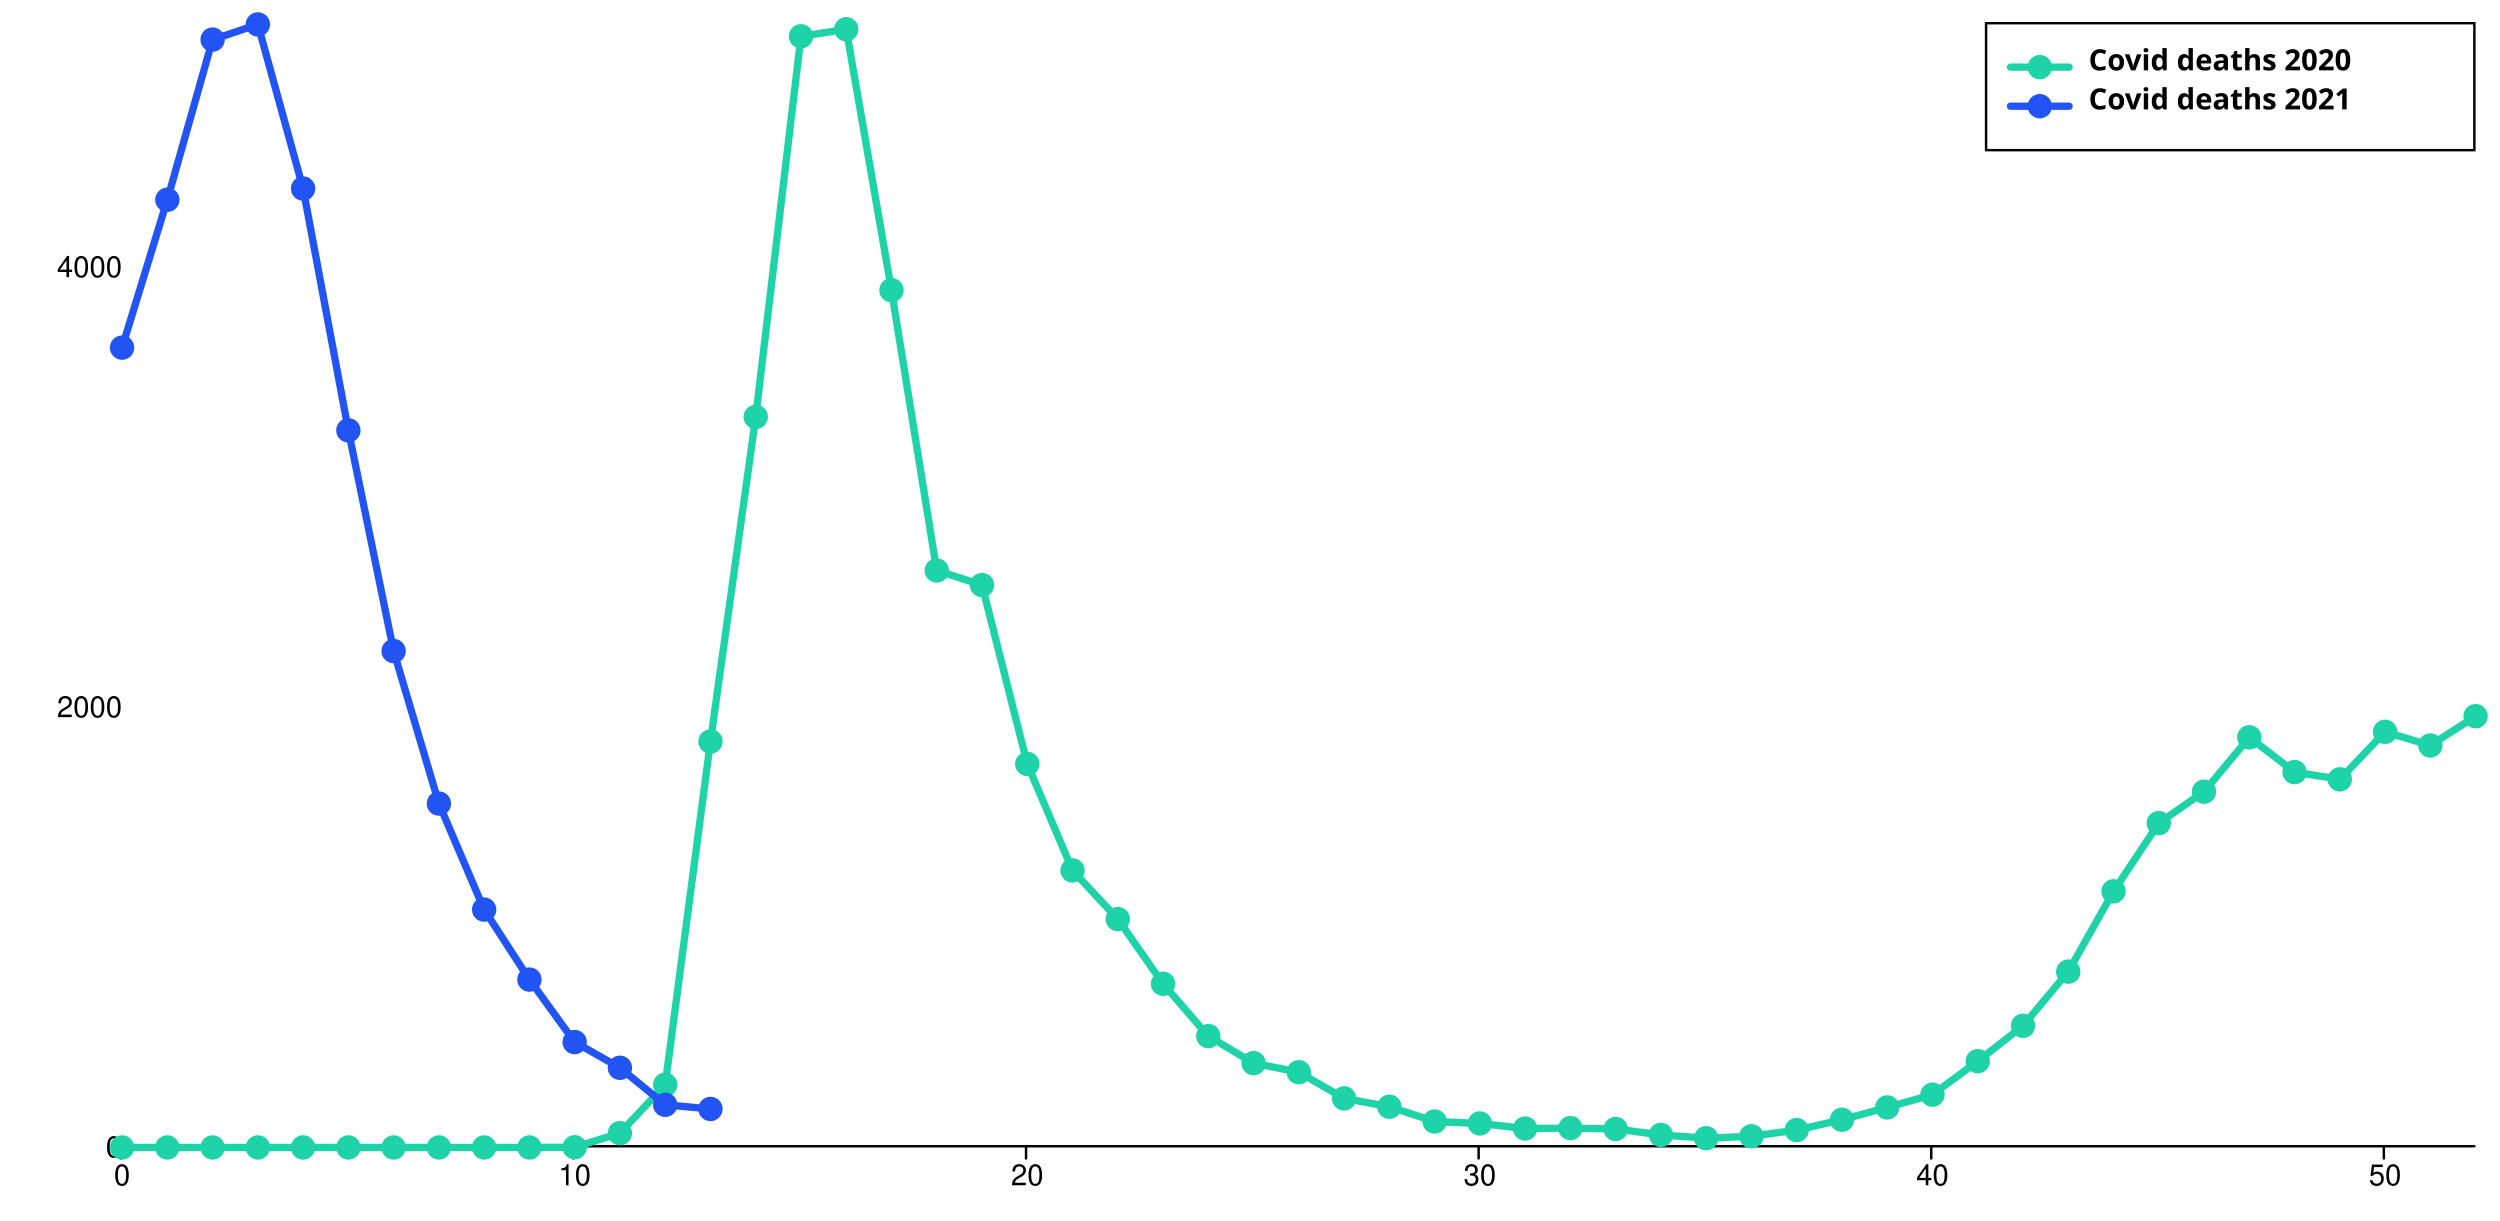
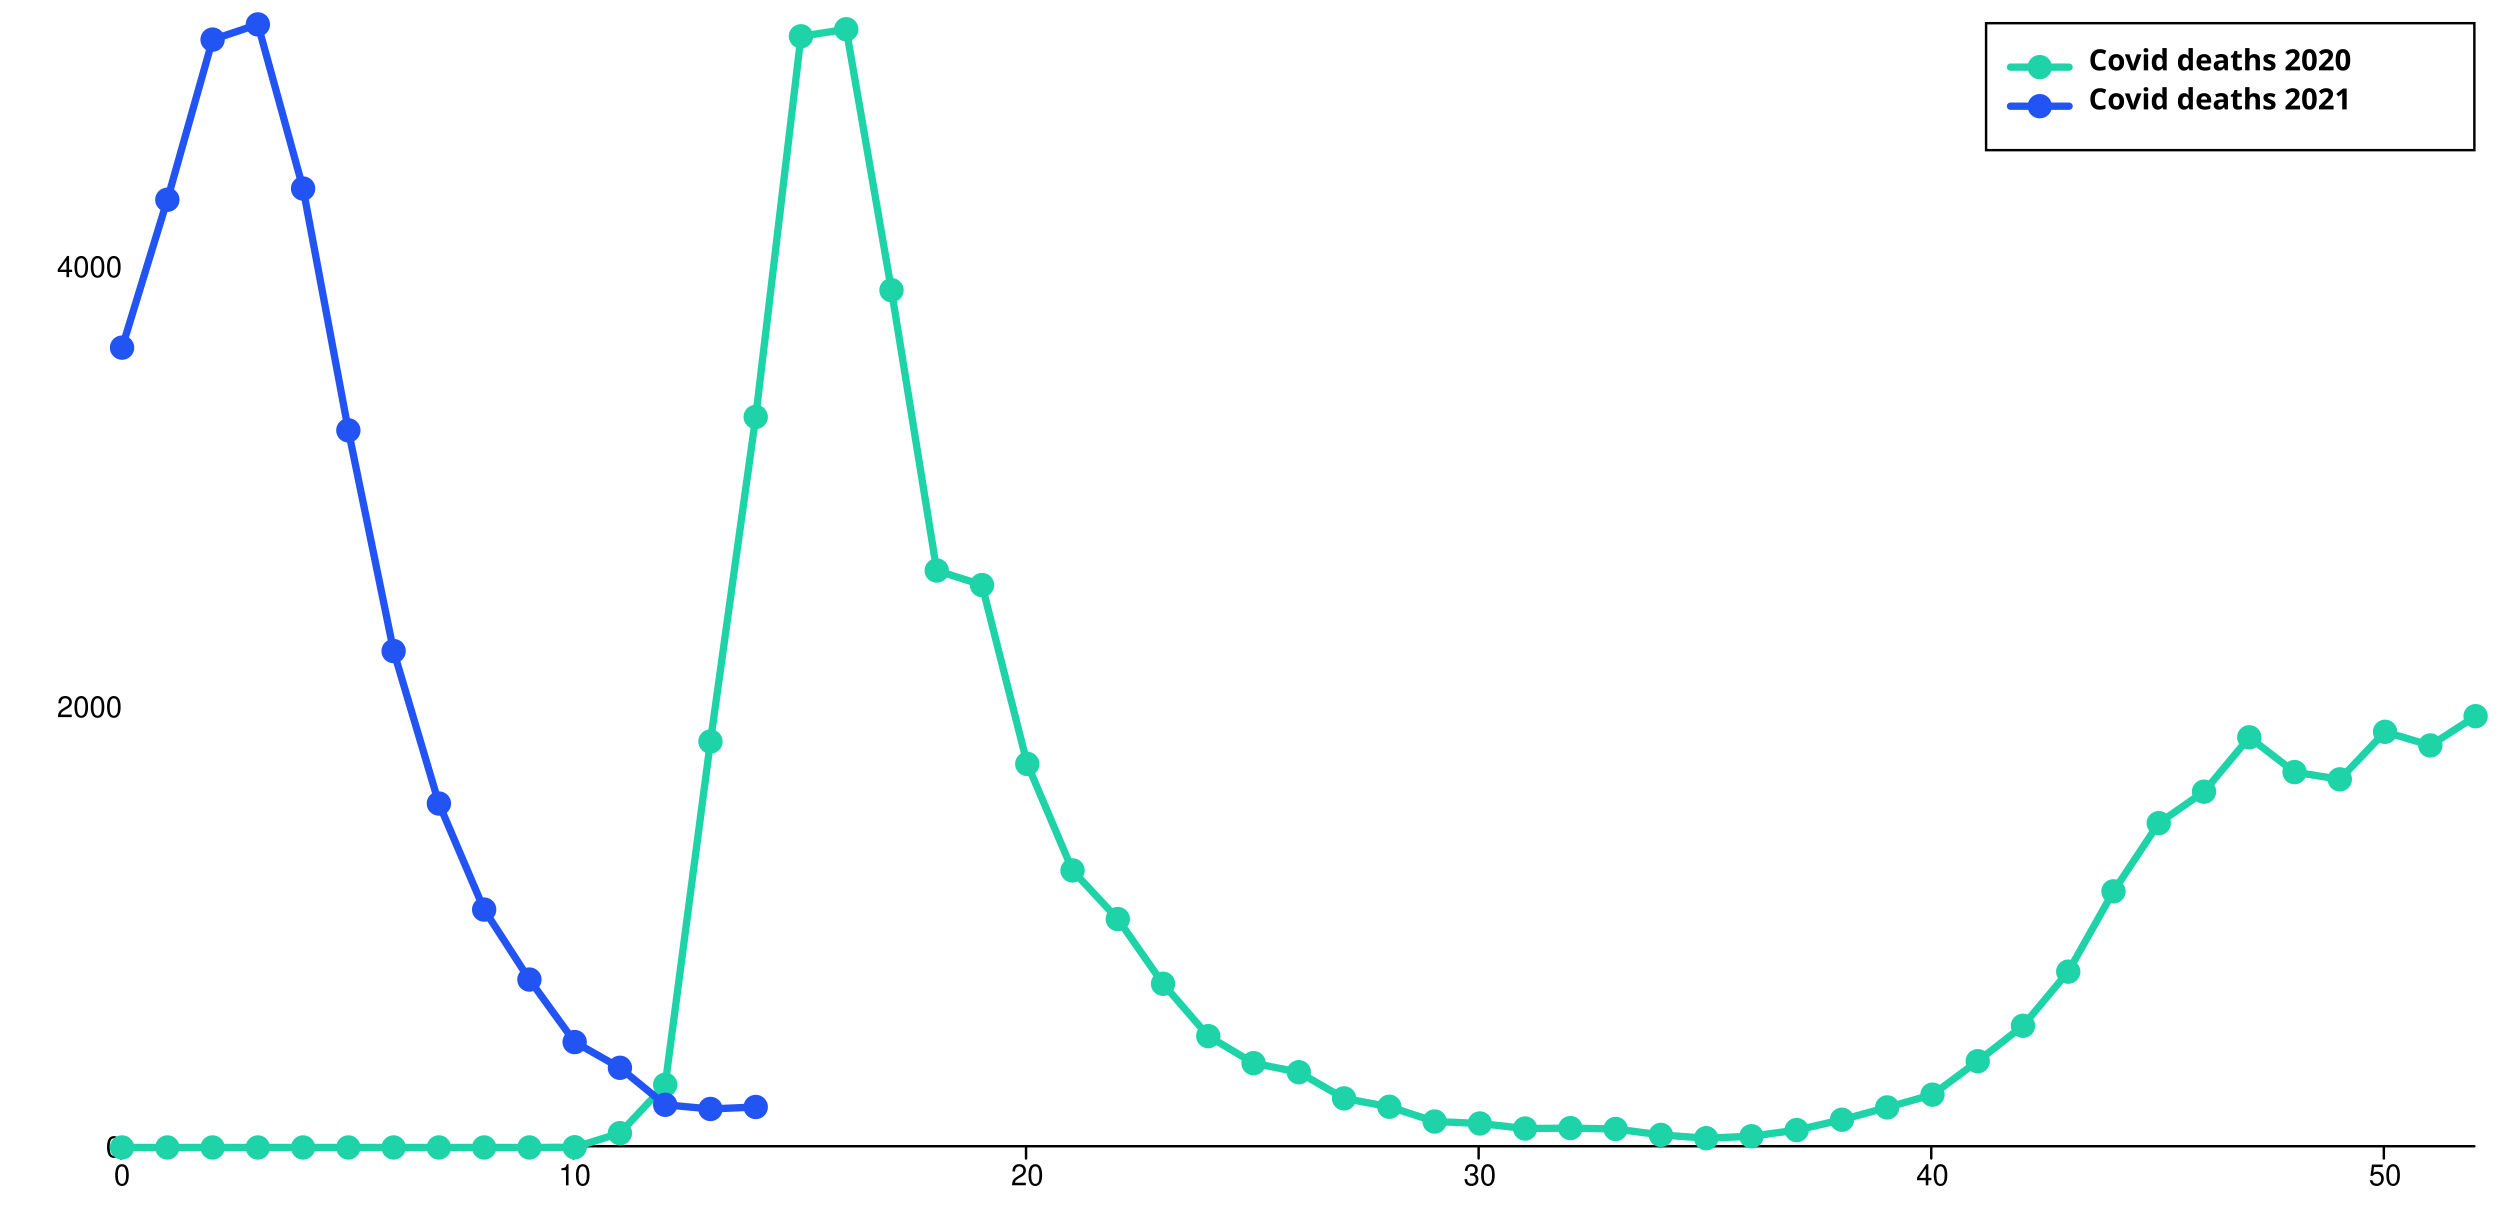
<svg xmlns="http://www.w3.org/2000/svg" width="1024" height="500" viewBox="0 0 1024 500" style="overflow:display" preserveAspectRatio="xMinYMin meet" overflow="visible">
  <defs>
    <style>
	.data-series path.line { fill-opacity: 0; stroke: black; }
	.data-series:hover path.line, .data-series.on path.line { cursor:pointer; }
	.data-series path.line.dotted { stroke-dasharray: 12 20 }
	#covid-deaths-2020-over80:hover path.line, #covid-deaths-2020-over80.on path.line { stroke-width: 5; }
	.data-series-0:hover circle, .data-series-0.on circle { display: inline; cursor:pointer; }
	#covid-deaths-2021-over80:hover path.line, #covid-deaths-2021-over80.on path.line { stroke-width: 5; }
	.data-series-1:hover circle, .data-series-1.on circle { display: inline; cursor:pointer; }
	.key rect { fill:transparent;stroke-width:1;stroke:black; }
	.key text { text-anchor:start;dominant-baseline:hanging;font-weight:bold;fill:black;stroke-width:0;font-family:sans-serif; }
	.graph-grid { font-family: "Helvetica Neue",Helvetica,Arial,"Lucida Grande",sans-serif; }
	.graph-grid line { stroke: black; stroke-width: 1; stroke-linecap: round; }
	.graph-grid.graph-grid-x text { text-anchor: middle; dominant-baseline: hanging; transform: translateY(10px); }
	.graph-grid.graph-grid-y text { text-anchor: end; dominant-baseline: middle; transform: translateX(-10px); }
	</style>
  </defs>
  <g class="graph-grid graph-grid-y">
    <line x1="49.50" y1="469.50" x2="1013.50" y2="469.50" data-left="50" />
    <text x="60" y="470" text-anchor="end">0</text>
    <text x="60" y="289.749" text-anchor="end">2000</text>
    <text x="60" y="109.498" text-anchor="end">4000</text>
    <text style="text-anchor:middle;dominant-baseline:hanging;font-weight:bold;transform: translateY(240px) rotate(-90deg);" />
  </g>
  <g class="graph-grid graph-grid-x">
    <line class="tick" x1="49.50" y1="469.50" x2="49.50" y2="474.50" />
    <text x="50" y="470" text-anchor="middle">0</text>
    <line class="tick" x1="234.88" y1="469.50" x2="234.88" y2="474.50" />
    <text x="235.385" y="470" text-anchor="middle">10</text>
    <line class="tick" x1="420.27" y1="469.50" x2="420.27" y2="474.50" />
    <text x="420.769" y="470" text-anchor="middle">20</text>
    <line class="tick" x1="605.65" y1="469.50" x2="605.65" y2="474.50" />
    <text x="606.154" y="470" text-anchor="middle">30</text>
    <line class="tick" x1="791.04" y1="469.50" x2="791.04" y2="474.50" />
    <text x="791.538" y="470" text-anchor="middle">40</text>
    <line class="tick" x1="976.42" y1="469.50" x2="976.42" y2="474.50" />
    <text x="976.923" y="470" text-anchor="middle">50</text>
    <text style="text-anchor:middle;dominant-baseline:hanging;font-weight:bold;transform: translateY(240px) rotate(-90deg);" />
  </g>
  <g id="covid-deaths-2020-over80" class="data-series data-series-0">
    <path d="M 50.00,470.00L 68.54,470.00L 87.08,470.00L 105.62,470.00L 124.15,470.00L 142.69,470.00L 161.23,470.00L 179.77,470.00L 198.31,470.00L 216.85,470.00L 235.38,469.91L 253.92,464.14L 272.46,444.31L 291.00,303.72L 309.54,170.78L 328.08,14.87L 346.62,11.98L 365.15,118.87L 383.69,233.69L 402.23,239.64L 420.77,312.91L 439.31,356.53L 457.85,376.45L 476.38,402.95L 494.92,424.40L 513.46,435.48L 532.00,439.18L 550.54,449.90L 569.08,453.33L 587.62,459.37L 606.15,460.18L 624.69,462.25L 643.23,462.07L 661.77,462.43L 680.31,464.86L 698.85,466.21L 717.38,465.40L 735.92,462.88L 754.46,458.64L 773.00,453.60L 791.54,448.37L 810.08,434.67L 828.62,420.16L 847.15,397.99L 865.69,365.09L 884.23,337.16L 902.77,324.27L 921.31,302.01L 939.85,316.25L 958.38,319.22L 976.92,299.75L 995.46,305.34L 1014.00,293.35" class="line" style="stroke:#1DD3A7" stroke-width="3" stroke-linecap="round" />
    <circle cx="50.00" cy="470.00" data-y="0.00" data-x="0" r="5" fill="#1DD3A7" />
    <circle cx="68.54" cy="470.00" data-y="0.00" data-x="1" r="5" fill="#1DD3A7" />
    <circle cx="87.08" cy="470.00" data-y="0.00" data-x="2" r="5" fill="#1DD3A7" />
    <circle cx="105.62" cy="470.00" data-y="0.00" data-x="3" r="5" fill="#1DD3A7" />
    <circle cx="124.15" cy="470.00" data-y="0.00" data-x="4" r="5" fill="#1DD3A7" />
    <circle cx="142.69" cy="470.00" data-y="0.00" data-x="5" r="5" fill="#1DD3A7" />
    <circle cx="161.23" cy="470.00" data-y="0.00" data-x="6" r="5" fill="#1DD3A7" />
    <circle cx="179.77" cy="470.00" data-y="0.00" data-x="7" r="5" fill="#1DD3A7" />
    <circle cx="198.31" cy="470.00" data-y="0.00" data-x="8" r="5" fill="#1DD3A7" />
    <circle cx="216.85" cy="470.00" data-y="0.00" data-x="9" r="5" fill="#1DD3A7" />
    <circle cx="235.38" cy="469.91" data-y="1.00" data-x="10" r="5" fill="#1DD3A7" />
    <circle cx="253.92" cy="464.14" data-y="65.00" data-x="11" r="5" fill="#1DD3A7" />
    <circle cx="272.46" cy="444.31" data-y="285.00" data-x="12" r="5" fill="#1DD3A7" />
    <circle cx="291.00" cy="303.72" data-y="1845.00" data-x="13" r="5" fill="#1DD3A7" />
    <circle cx="309.54" cy="170.78" data-y="3320.00" data-x="14" r="5" fill="#1DD3A7" />
    <circle cx="328.08" cy="14.87" data-y="5050.00" data-x="15" r="5" fill="#1DD3A7" />
    <circle cx="346.62" cy="11.98" data-y="5082.00" data-x="16" r="5" fill="#1DD3A7" />
    <circle cx="365.15" cy="118.87" data-y="3896.00" data-x="17" r="5" fill="#1DD3A7" />
    <circle cx="383.69" cy="233.69" data-y="2622.00" data-x="18" r="5" fill="#1DD3A7" />
    <circle cx="402.23" cy="239.64" data-y="2556.00" data-x="19" r="5" fill="#1DD3A7" />
    <circle cx="420.77" cy="312.91" data-y="1743.00" data-x="20" r="5" fill="#1DD3A7" />
    <circle cx="439.31" cy="356.53" data-y="1259.00" data-x="21" r="5" fill="#1DD3A7" />
    <circle cx="457.85" cy="376.45" data-y="1038.00" data-x="22" r="5" fill="#1DD3A7" />
    <circle cx="476.38" cy="402.95" data-y="744.00" data-x="23" r="5" fill="#1DD3A7" />
    <circle cx="494.92" cy="424.40" data-y="506.00" data-x="24" r="5" fill="#1DD3A7" />
    <circle cx="513.46" cy="435.48" data-y="383.00" data-x="25" r="5" fill="#1DD3A7" />
    <circle cx="532.00" cy="439.18" data-y="342.00" data-x="26" r="5" fill="#1DD3A7" />
    <circle cx="550.54" cy="449.90" data-y="223.00" data-x="27" r="5" fill="#1DD3A7" />
    <circle cx="569.08" cy="453.33" data-y="185.00" data-x="28" r="5" fill="#1DD3A7" />
    <circle cx="587.62" cy="459.37" data-y="118.00" data-x="29" r="5" fill="#1DD3A7" />
    <circle cx="606.15" cy="460.18" data-y="109.00" data-x="30" r="5" fill="#1DD3A7" />
    <circle cx="624.69" cy="462.25" data-y="86.00" data-x="31" r="5" fill="#1DD3A7" />
    <circle cx="643.23" cy="462.07" data-y="88.00" data-x="32" r="5" fill="#1DD3A7" />
    <circle cx="661.77" cy="462.43" data-y="84.00" data-x="33" r="5" fill="#1DD3A7" />
    <circle cx="680.31" cy="464.86" data-y="57.00" data-x="34" r="5" fill="#1DD3A7" />
    <circle cx="698.85" cy="466.21" data-y="42.00" data-x="35" r="5" fill="#1DD3A7" />
    <circle cx="717.38" cy="465.40" data-y="51.00" data-x="36" r="5" fill="#1DD3A7" />
    <circle cx="735.92" cy="462.88" data-y="79.00" data-x="37" r="5" fill="#1DD3A7" />
    <circle cx="754.46" cy="458.64" data-y="126.00" data-x="38" r="5" fill="#1DD3A7" />
    <circle cx="773.00" cy="453.60" data-y="182.00" data-x="39" r="5" fill="#1DD3A7" />
    <circle cx="791.54" cy="448.37" data-y="240.00" data-x="40" r="5" fill="#1DD3A7" />
    <circle cx="810.08" cy="434.67" data-y="392.00" data-x="41" r="5" fill="#1DD3A7" />
    <circle cx="828.62" cy="420.16" data-y="553.00" data-x="42" r="5" fill="#1DD3A7" />
    <circle cx="847.15" cy="397.99" data-y="799.00" data-x="43" r="5" fill="#1DD3A7" />
    <circle cx="865.69" cy="365.09" data-y="1164.00" data-x="44" r="5" fill="#1DD3A7" />
    <circle cx="884.23" cy="337.16" data-y="1474.00" data-x="45" r="5" fill="#1DD3A7" />
    <circle cx="902.77" cy="324.27" data-y="1617.00" data-x="46" r="5" fill="#1DD3A7" />
    <circle cx="921.31" cy="302.01" data-y="1864.00" data-x="47" r="5" fill="#1DD3A7" />
    <circle cx="939.85" cy="316.25" data-y="1706.00" data-x="48" r="5" fill="#1DD3A7" />
    <circle cx="958.38" cy="319.22" data-y="1673.00" data-x="49" r="5" fill="#1DD3A7" />
    <circle cx="976.92" cy="299.75" data-y="1889.00" data-x="50" r="5" fill="#1DD3A7" />
    <circle cx="995.46" cy="305.34" data-y="1827.00" data-x="51" r="5" fill="#1DD3A7" />
    <circle cx="1014.00" cy="293.35" data-y="1960.00" data-x="52" r="5" fill="#1DD3A7" />
  </g>
  <g id="covid-deaths-2021-over80" class="data-series data-series-1">
-     <path d="M 50.00,142.39L 68.54,81.83L 87.08,16.22L 105.62,10.00L 124.15,77.23L 142.69,176.28L 161.23,266.68L 179.77,329.13L 198.31,372.57L 216.85,401.23L 235.38,426.83L 253.92,437.37L 272.46,452.52L 291.00,454.23" class="line" style="stroke:#2254F4" stroke-width="3" stroke-linecap="round" />
+     <path d="M 50.00,142.39L 68.54,81.83L 87.08,16.22L 105.62,10.00L 124.15,77.23L 142.69,176.28L 161.23,266.68L 179.77,329.13L 198.31,372.57L 216.85,401.23L 235.38,426.83L 253.92,437.37L 272.46,452.52L 291.00,454.23L 309.54,453.42" class="line" style="stroke:#2254F4" stroke-width="3" stroke-linecap="round" />
    <circle cx="50.00" cy="142.39" data-y="3635.00" data-x="0" r="5" fill="#2254F4" />
    <circle cx="68.54" cy="81.83" data-y="4307.00" data-x="1" r="5" fill="#2254F4" />
    <circle cx="87.08" cy="16.22" data-y="5035.00" data-x="2" r="5" fill="#2254F4" />
    <circle cx="105.62" cy="10.00" data-y="5104.00" data-x="3" r="5" fill="#2254F4" />
    <circle cx="124.15" cy="77.23" data-y="4358.00" data-x="4" r="5" fill="#2254F4" />
    <circle cx="142.69" cy="176.28" data-y="3259.00" data-x="5" r="5" fill="#2254F4" />
    <circle cx="161.23" cy="266.68" data-y="2256.00" data-x="6" r="5" fill="#2254F4" />
    <circle cx="179.77" cy="329.13" data-y="1563.00" data-x="7" r="5" fill="#2254F4" />
    <circle cx="198.31" cy="372.57" data-y="1081.00" data-x="8" r="5" fill="#2254F4" />
    <circle cx="216.85" cy="401.23" data-y="763.00" data-x="9" r="5" fill="#2254F4" />
    <circle cx="235.38" cy="426.83" data-y="479.00" data-x="10" r="5" fill="#2254F4" />
    <circle cx="253.92" cy="437.37" data-y="362.00" data-x="11" r="5" fill="#2254F4" />
    <circle cx="272.46" cy="452.52" data-y="194.00" data-x="12" r="5" fill="#2254F4" />
    <circle cx="291.00" cy="454.23" data-y="175.00" data-x="13" r="5" fill="#2254F4" />
+     <circle cx="309.54" cy="453.42" data-y="184.00" data-x="14" r="5" fill="#2254F4" />
  </g>
  <g class="key">
    <rect x="813.5" y="9.5" width="200" height="52" />
    <g id="covid-deaths-2020-over80-key">&gt;	<text x="823.5" y="19.5">
        <tspan dx="32" dy="0">Covid deaths 2020</tspan>
      </text>
      <path d="M823.50,27.50 l 24 0" class="line" style="stroke:#1DD3A7" stroke-width="3" stroke-linecap="round" />
      <circle cx="835.50" cy="27.50" r="5" fill="#1DD3A7" />
    </g>
    <g id="covid-deaths-2021-over80-key">&gt;	<text x="823.5" y="35.5">
        <tspan dx="32" dy="0">Covid deaths 2021</tspan>
      </text>
      <path d="M823.50,43.50 l 24 0" class="line" style="stroke:#2254F4" stroke-width="3" stroke-linecap="round" />
      <circle cx="835.50" cy="43.50" r="5" fill="#2254F4" />
    </g>
  </g>
</svg>
